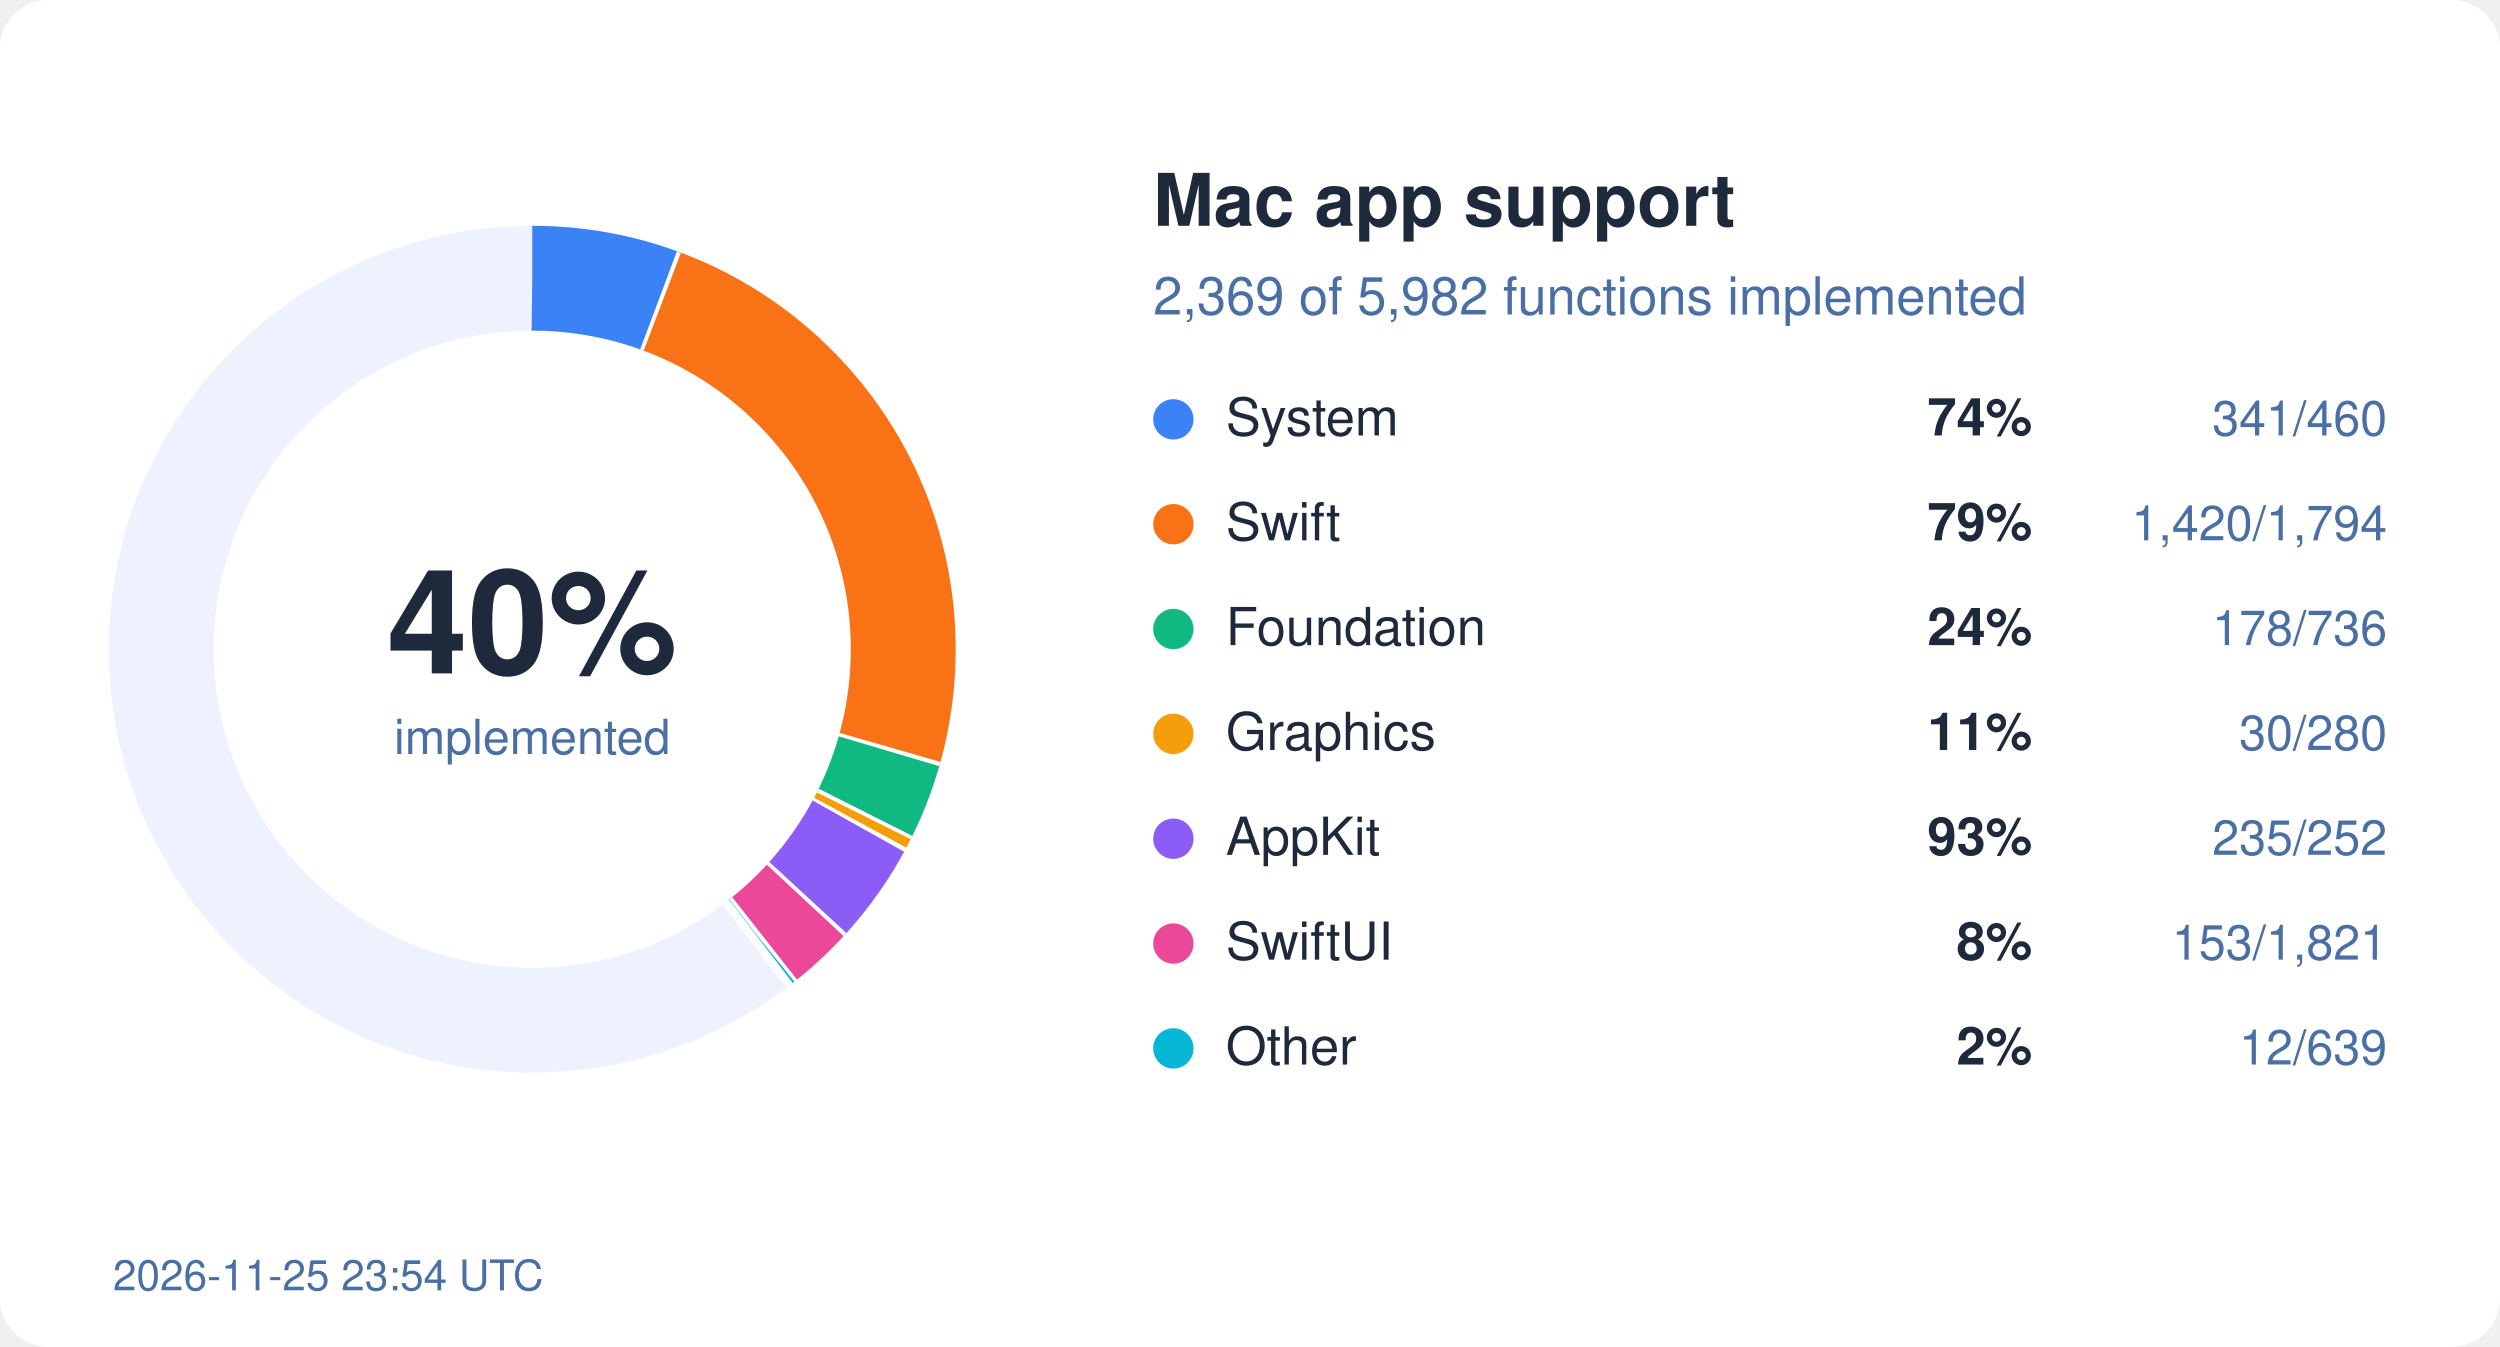
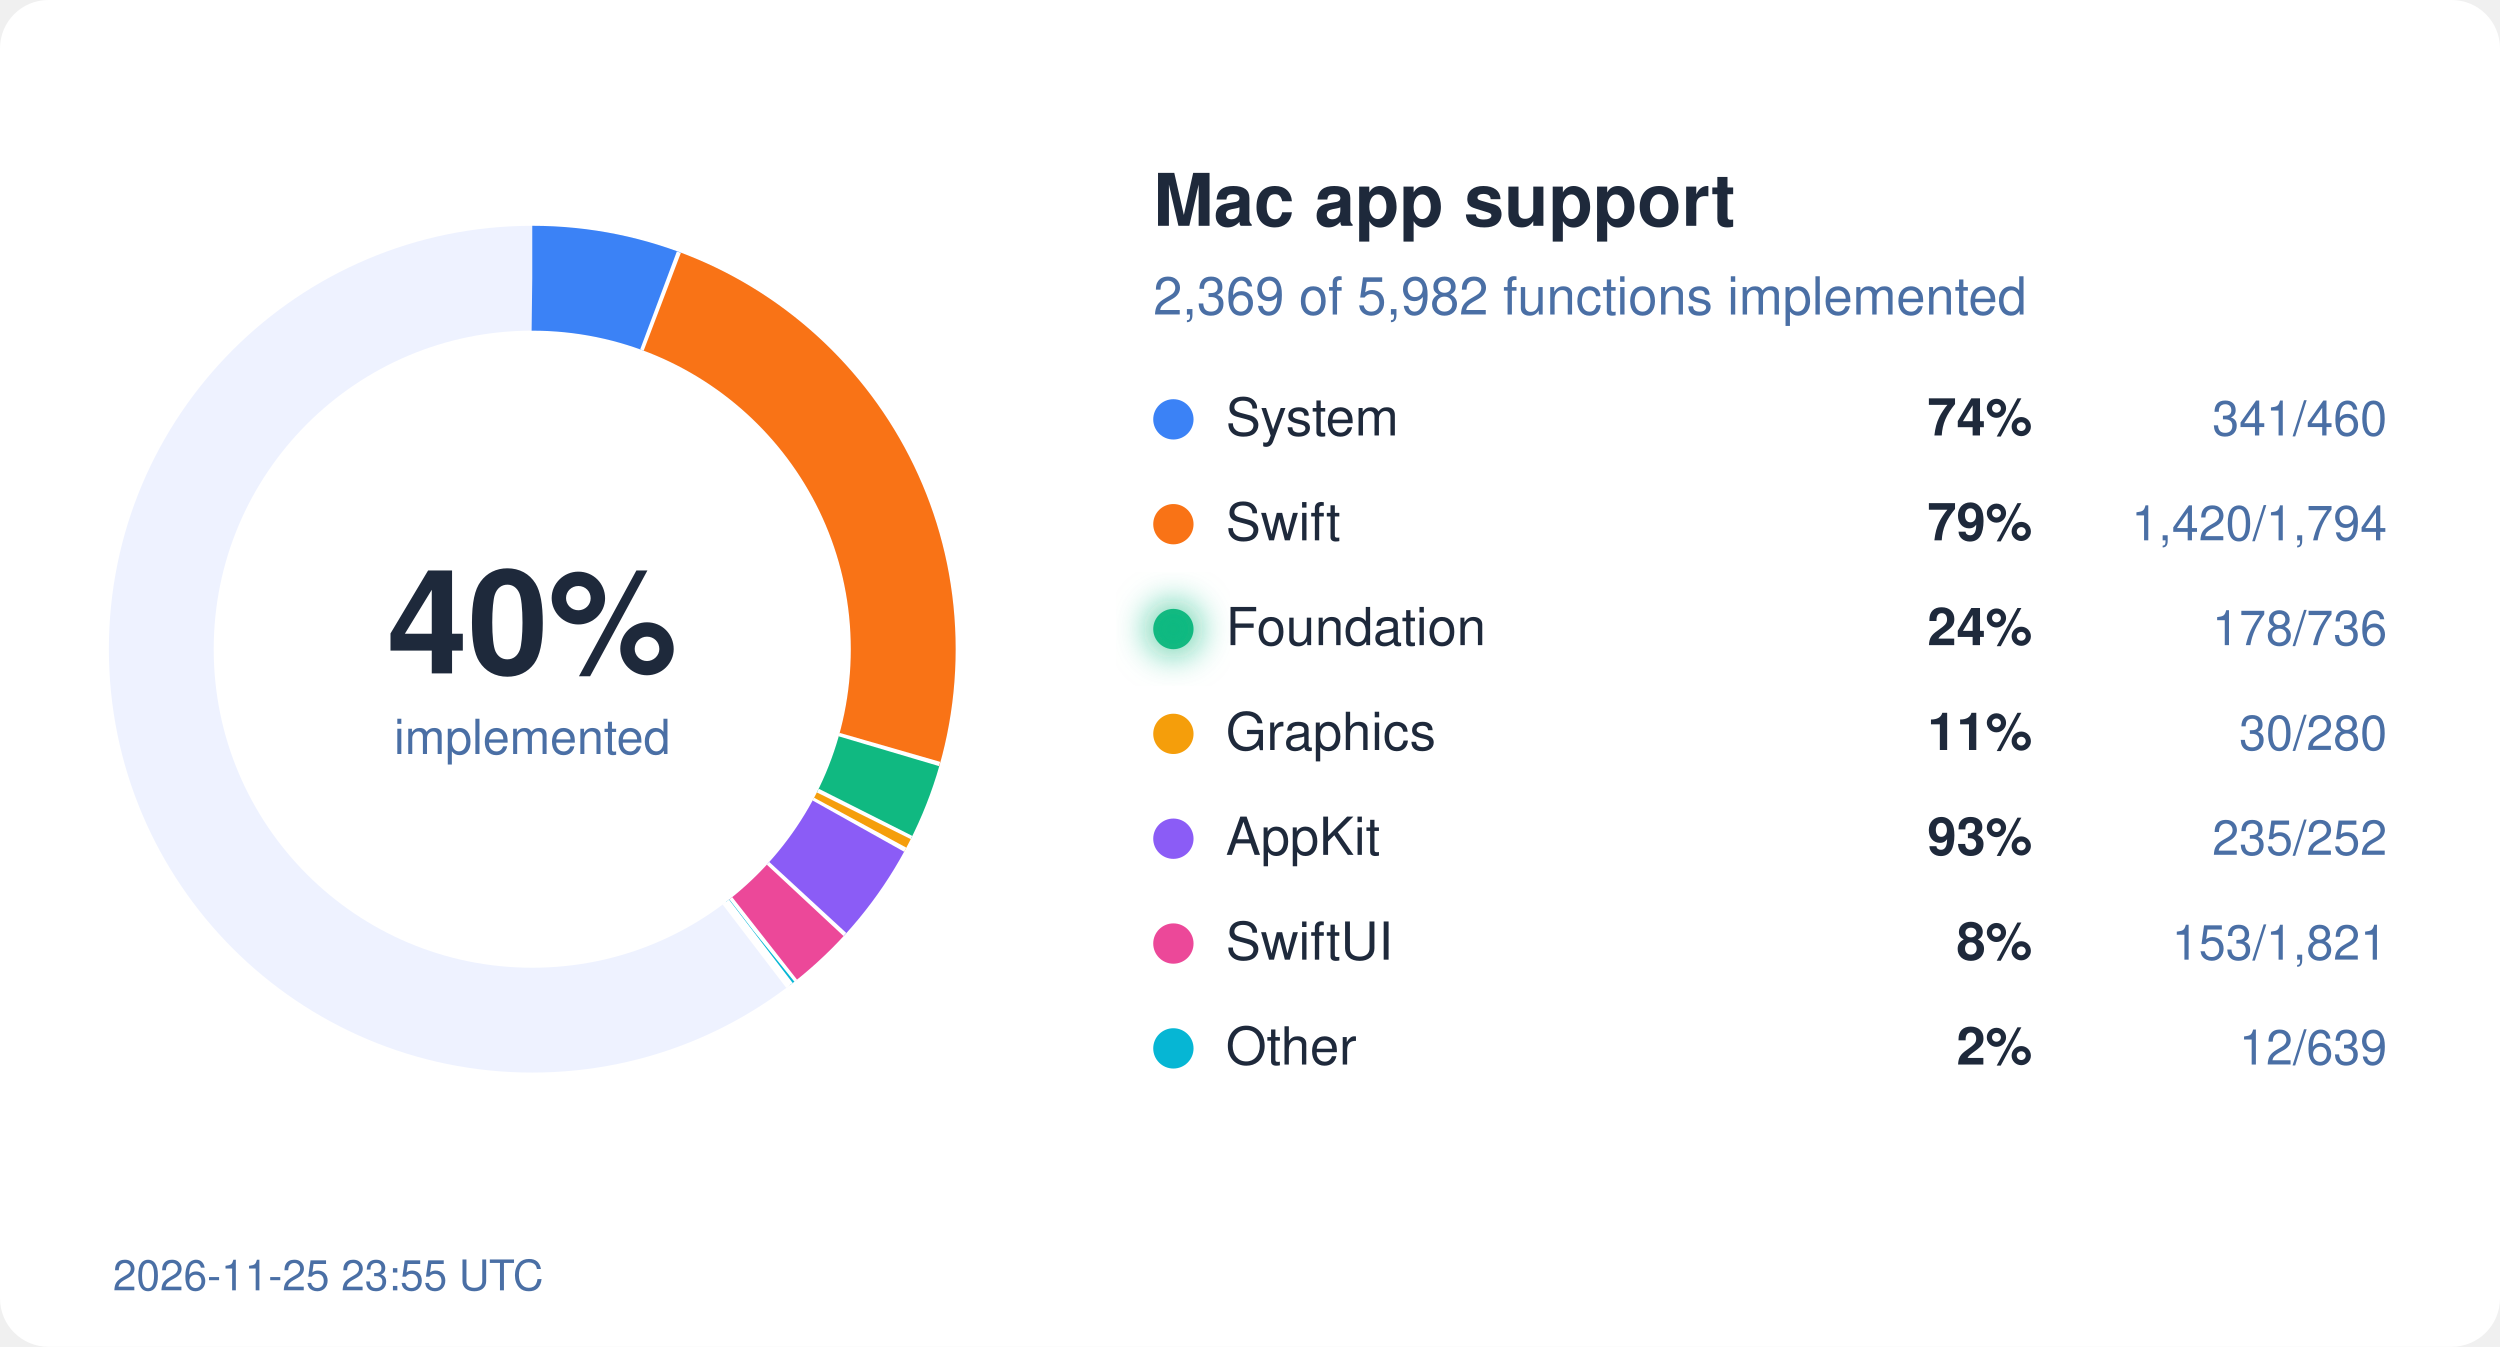
<svg xmlns="http://www.w3.org/2000/svg" width="620" height="334" viewBox="0 0 620 334">
  <style>
  text { font-family: system-ui, -apple-system, "Segoe UI", Helvetica, Arial, sans-serif; }
  .bg { fill: #ffffff; } .ink { fill: #1e293b; } .mute { fill: #4a6fa5; }
  .track { stroke: #eef2ff; } .gap { stroke: #ffffff; }
  .s-System { stroke: #3b82f6; } .f-System { fill: #3b82f6; }
  .s-Swift { stroke: #f97316; } .f-Swift { fill: #f97316; }
  .s-Foundation { stroke: #10b981; } .f-Foundation { fill: #10b981; }
  .s-Graphics { stroke: #f59e0b; } .f-Graphics { fill: #f59e0b; }
  .s-AppKit { stroke: #8b5cf6; } .f-AppKit { fill: #8b5cf6; }
  .s-SwiftUI { stroke: #ec4899; } .f-SwiftUI { fill: #ec4899; }
  .s-Other { stroke: #06b6d4; } .f-Other { fill: #06b6d4; }
  @media (prefers-color-scheme: dark) {
    .bg { fill: #0d1117; } .ink { fill: #e6edf3; } .mute { fill: #8fb4e3; }
    .track { stroke: #12263f; } .gap { stroke: #0d1117; }
    .s-System { stroke: #60a5fa; } .f-System { fill: #60a5fa; }
    .s-Swift { stroke: #fb923c; } .f-Swift { fill: #fb923c; }
    .s-Foundation { stroke: #34d399; } .f-Foundation { fill: #34d399; }
    .s-Graphics { stroke: #fbbf24; } .f-Graphics { fill: #fbbf24; }
    .s-AppKit { stroke: #a78bfa; } .f-AppKit { fill: #a78bfa; }
    .s-SwiftUI { stroke: #f472b6; } .f-SwiftUI { fill: #f472b6; }
    .s-Other { stroke: #22d3ee; } .f-Other { fill: #22d3ee; }
  }
</style>
+   <defs>
+     <filter id="glow" x="-50%" y="-50%" width="200%" height="200%">
+       <feGaussianBlur stdDeviation="4" />
+     </filter>
+   </defs>
  <rect width="620" height="334" rx="12" class="bg" />
  <circle cx="132" cy="161" r="92" fill="none" class="track" stroke-width="26" />
  <circle cx="132" cy="161" r="92" fill="none" class="s-System" stroke-width="26" stroke-dasharray="32.95 578.05" stroke-dashoffset="-0.00" transform="rotate(-90 132 161)" />
  <line x1="159.7" y1="87.0" x2="168.8" y2="62.7" class="gap" stroke-width="2" />
  <circle cx="132" cy="161" r="92" fill="none" class="s-Swift" stroke-width="26" stroke-dasharray="137.22 578.05" stroke-dashoffset="-32.95" transform="rotate(-90 132 161)" />
  <line x1="207.9" y1="182.7" x2="232.9" y2="189.9" class="gap" stroke-width="2" />
  <circle cx="132" cy="161" r="92" fill="none" class="s-Foundation" stroke-width="26" stroke-dasharray="17.20 578.05" stroke-dashoffset="-170.17" transform="rotate(-90 132 161)" />
  <line x1="202.6" y1="196.5" x2="225.8" y2="208.2" class="gap" stroke-width="2" />
  <circle cx="132" cy="161" r="92" fill="none" class="s-Graphics" stroke-width="26" stroke-dasharray="2.90 578.05" stroke-dashoffset="-187.37" transform="rotate(-90 132 161)" />
  <line x1="201.4" y1="198.7" x2="224.3" y2="211.1" class="gap" stroke-width="2" />
  <circle cx="132" cy="161" r="92" fill="none" class="s-AppKit" stroke-width="26" stroke-dasharray="22.71 578.05" stroke-dashoffset="-190.27" transform="rotate(-90 132 161)" />
  <line x1="190.1" y1="214.5" x2="209.2" y2="232.1" class="gap" stroke-width="2" />
  <circle cx="132" cy="161" r="92" fill="none" class="s-SwiftUI" stroke-width="26" stroke-dasharray="14.78 578.05" stroke-dashoffset="-212.98" transform="rotate(-90 132 161)" />
  <line x1="180.8" y1="223.1" x2="196.9" y2="243.6" class="gap" stroke-width="2" />
  <circle cx="132" cy="161" r="92" fill="none" class="s-Other" stroke-width="26" stroke-dasharray="1.16 578.05" stroke-dashoffset="-227.76" transform="rotate(-90 132 161)" />
  <line x1="180.0" y1="223.7" x2="195.8" y2="244.4" class="gap" stroke-width="2" />
  <text x="132" y="167" text-anchor="middle" class="ink" font-size="36" font-weight="700">40%</text>
  <text x="132" y="187" text-anchor="middle" class="mute" font-size="12">implemented</text>
  <text x="286" y="56" class="ink" font-size="18" font-weight="600">Mac app support</text>
  <text x="286" y="78" class="mute" font-size="13">2,369 of 5,982 functions implemented</text>
  <circle cx="291" cy="104" r="5" class="f-System" />
  <text x="304" y="108" class="ink" font-size="13">System</text>
  <text x="504" y="108" class="ink" font-size="13" font-weight="600" text-anchor="end">74%</text>
  <text x="592" y="108" class="mute" font-size="12" text-anchor="end">341/460</text>
  <circle cx="291" cy="130" r="5" class="f-Swift" />
  <text x="304" y="134" class="ink" font-size="13">Swift</text>
  <text x="504" y="134" class="ink" font-size="13" font-weight="600" text-anchor="end">79%</text>
  <text x="592" y="134" class="mute" font-size="12" text-anchor="end">1,420/1,794</text>
  <circle cx="291" cy="156" r="5" class="f-Foundation" />
  <text x="304" y="160" class="ink" font-size="13">Foundation</text>
+   <circle cx="291" cy="156" r="7" class="f-Foundation" filter="url(#glow)" opacity="0.6" />
  <text x="504" y="160" class="ink" font-size="13" font-weight="600" text-anchor="end">24%</text>
  <text x="592" y="160" class="mute" font-size="12" text-anchor="end">178/736</text>
  <circle cx="291" cy="182" r="5" class="f-Graphics" />
  <text x="304" y="186" class="ink" font-size="13">Graphics</text>
  <text x="504" y="186" class="ink" font-size="13" font-weight="600" text-anchor="end">11%</text>
  <text x="592" y="186" class="mute" font-size="12" text-anchor="end">30/280</text>
  <circle cx="291" cy="208" r="5" class="f-AppKit" />
  <text x="304" y="212" class="ink" font-size="13">AppKit</text>
  <text x="504" y="212" class="ink" font-size="13" font-weight="600" text-anchor="end">93%</text>
  <text x="592" y="212" class="mute" font-size="12" text-anchor="end">235/252</text>
  <circle cx="291" cy="234" r="5" class="f-SwiftUI" />
  <text x="304" y="238" class="ink" font-size="13">SwiftUI</text>
  <text x="504" y="238" class="ink" font-size="13" font-weight="600" text-anchor="end">8%</text>
  <text x="592" y="238" class="mute" font-size="12" text-anchor="end">153/1,821</text>
  <circle cx="291" cy="260" r="5" class="f-Other" />
  <text x="304" y="264" class="ink" font-size="13">Other</text>
  <text x="504" y="264" class="ink" font-size="13" font-weight="600" text-anchor="end">2%</text>
  <text x="592" y="264" class="mute" font-size="12" text-anchor="end">12/639</text>
-   <text x="28" y="320" class="mute" font-size="10.5">2026-11-25 23:54 UTC</text>
+   <text x="28" y="320" class="mute" font-size="10.5">2026-11-25 23:55 UTC</text>
</svg>
